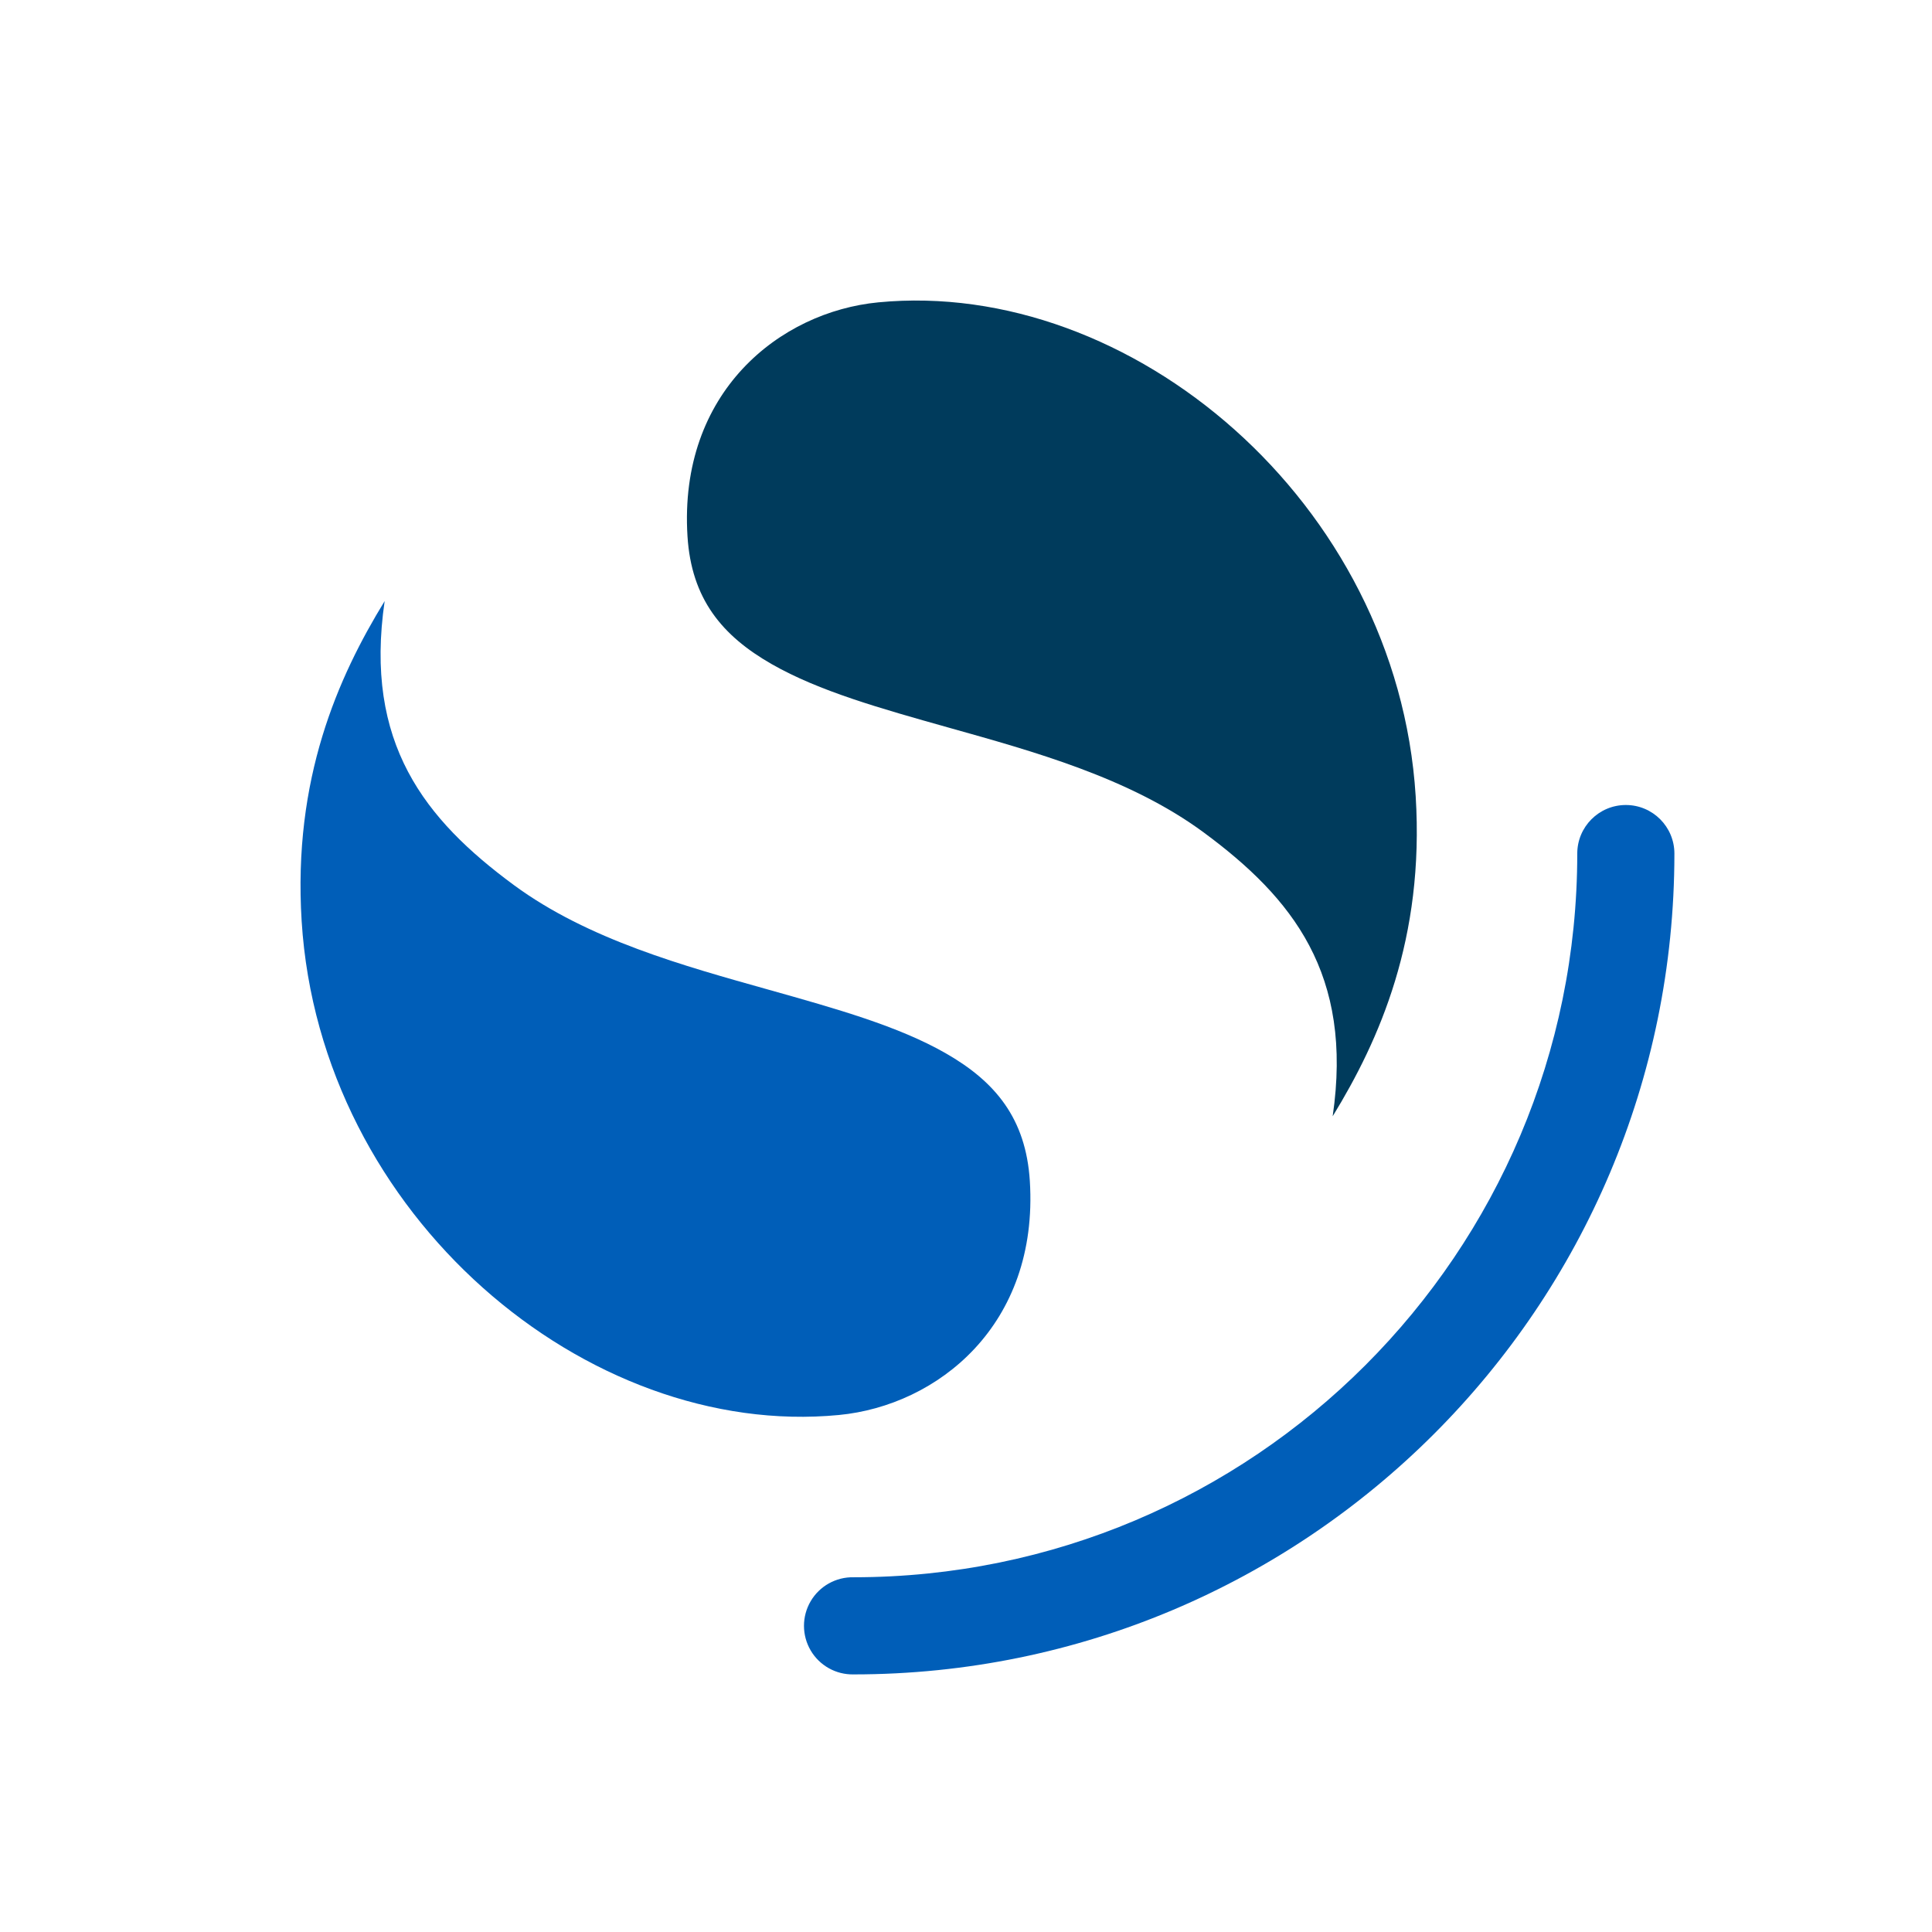
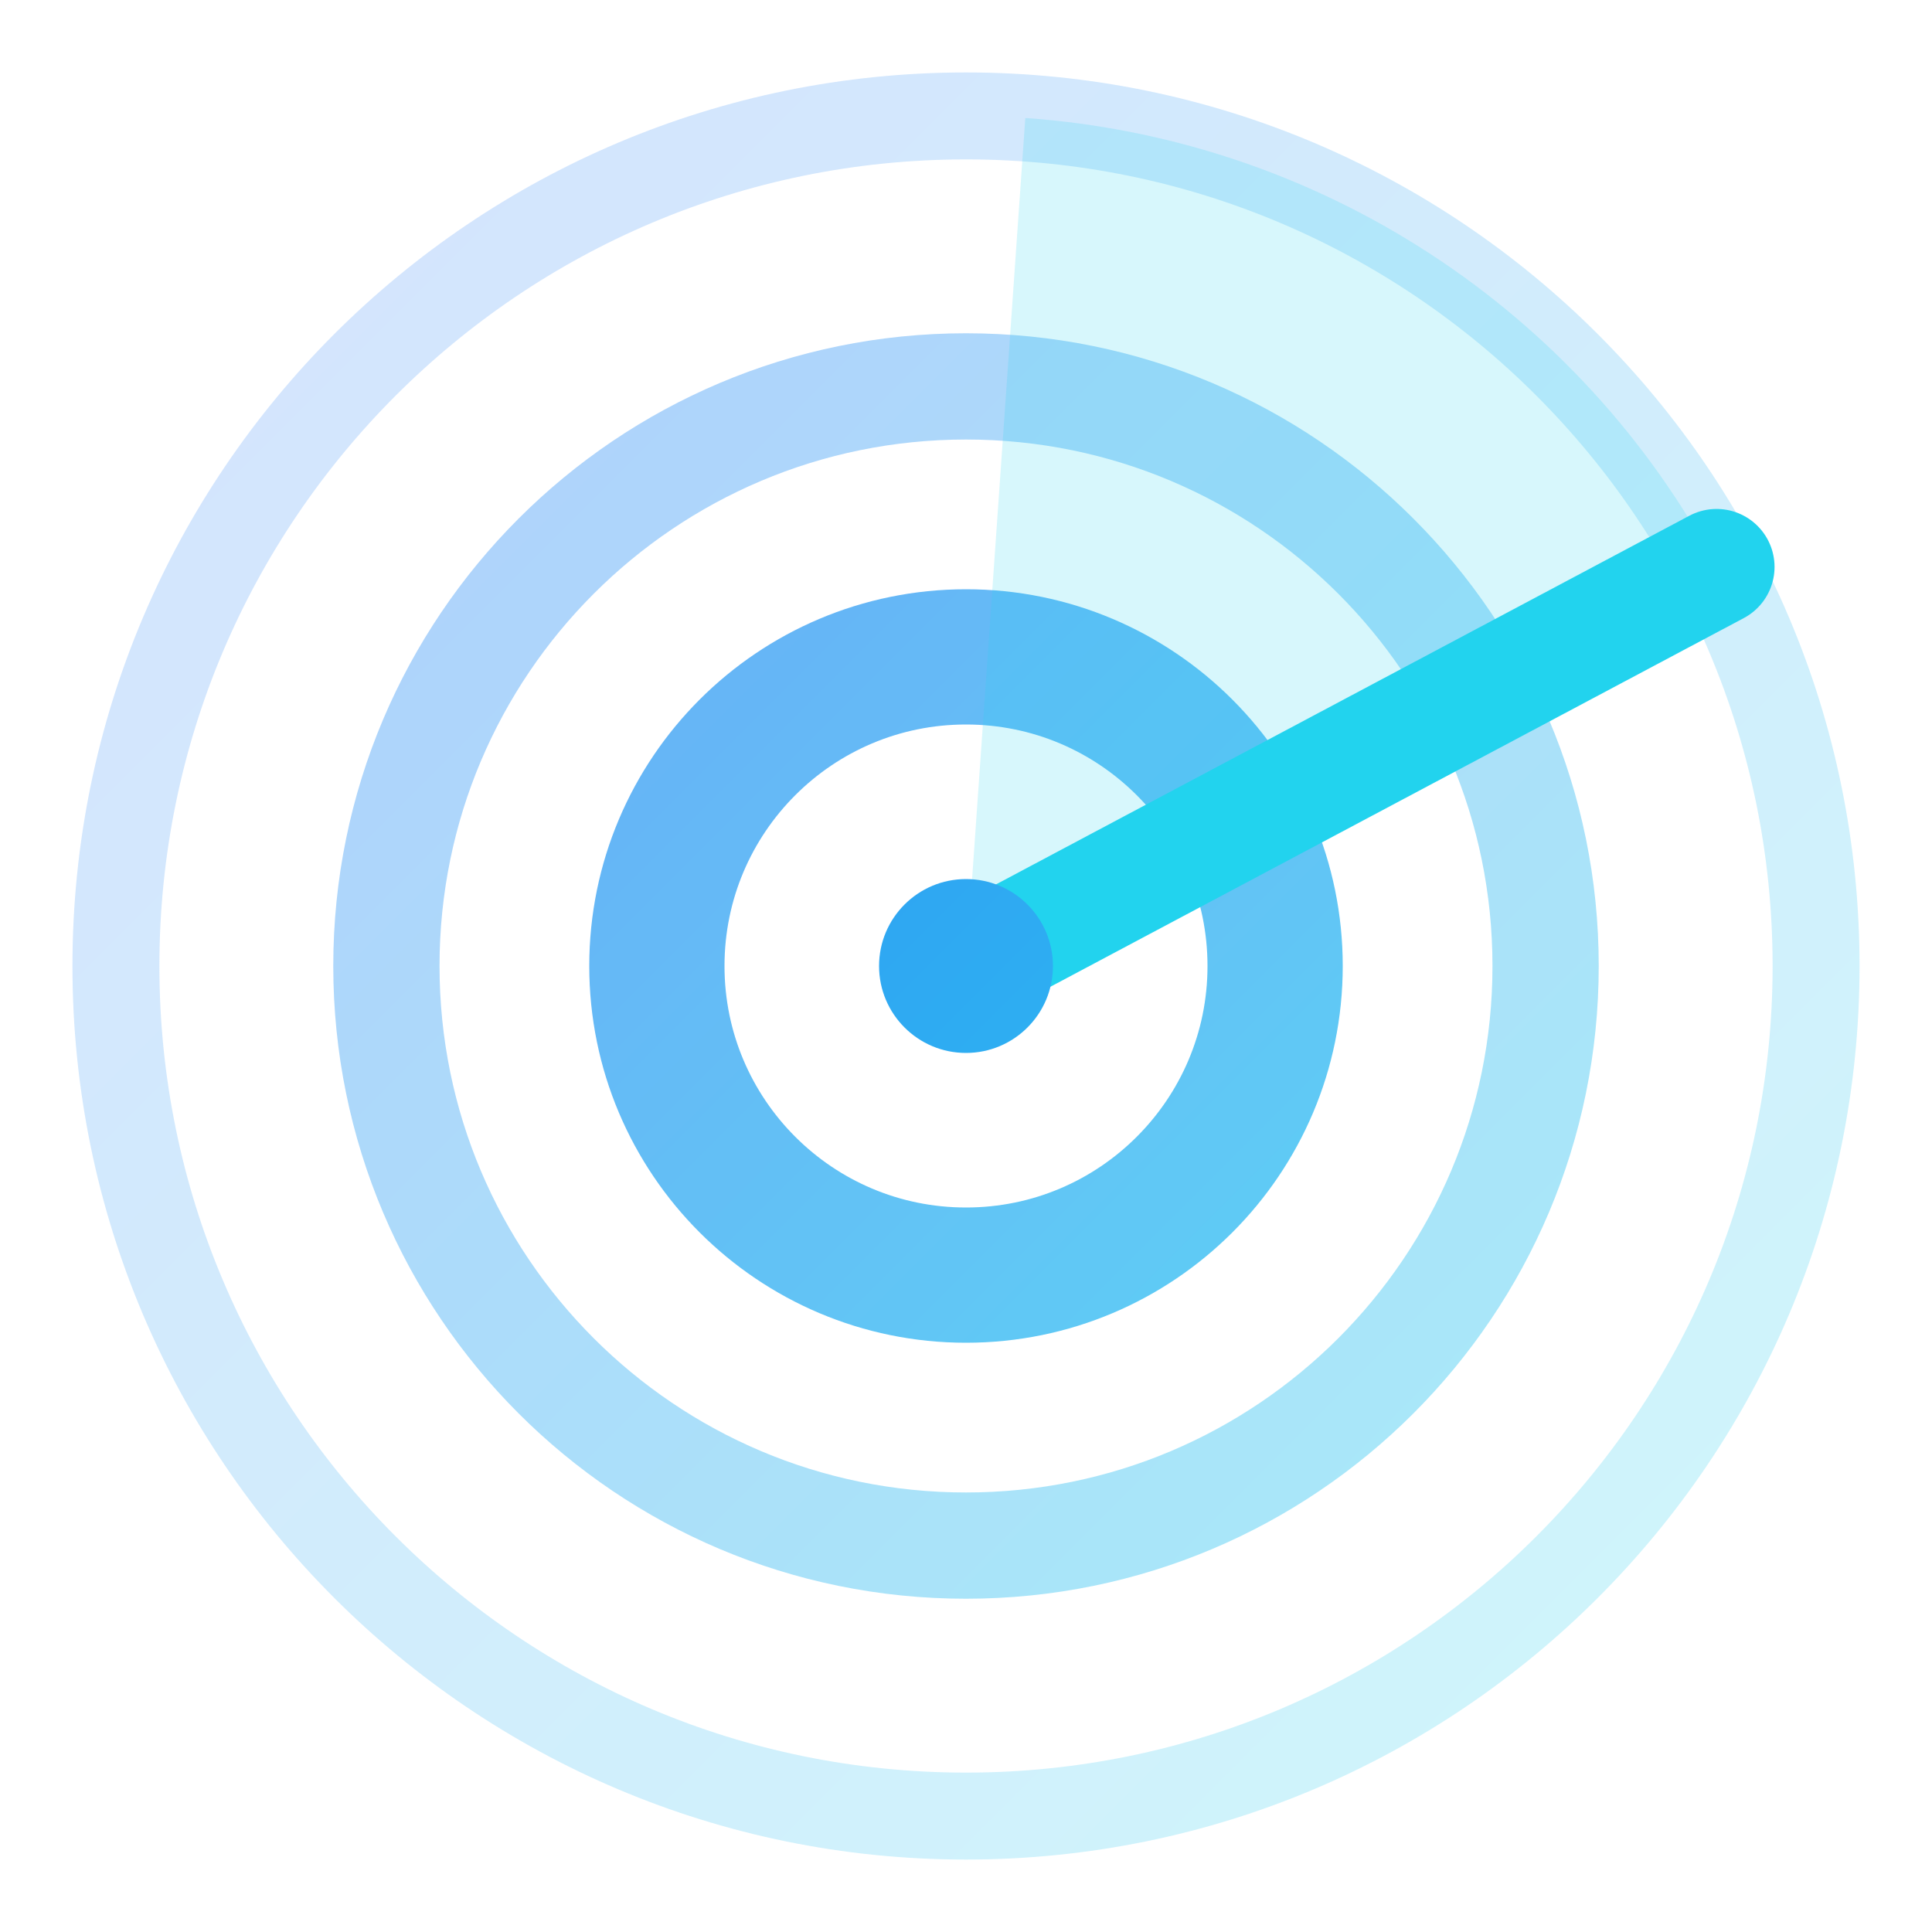
- <svg xmlns="http://www.w3.org/2000/svg" fill="none" viewBox="0 0 90 90">
-   <style>.a{fill:#005EB8}.b{fill:#003B5C}</style>
+ <svg xmlns="http://www.w3.org/2000/svg" viewBox="0 0 100 100" width="120" height="120">
+   <defs>
+     <linearGradient id="g" x1="10" y1="10" x2="90" y2="90" gradientUnits="userSpaceOnUse">
+       <stop offset="0" stop-color="#3B82F6" />
+       <stop offset="1" stop-color="#22D3EE" />
+     </linearGradient>
+   </defs>
+   <g fill="none" stroke="url(#g)" stroke-linecap="round">
+     <circle cx="50" cy="50" r="44" stroke-width="4.5" opacity="0.22" />
+     <circle cx="50" cy="50" r="30" stroke-width="5.5" opacity="0.4" />
+     <circle cx="50" cy="50" r="16" stroke-width="7" opacity="0.75" />
+   </g>
  <g>
-     <path class="a" d="M75.737 37.5a2.263 2.263 0 0 0-2.262 2.263c0 18.618-15.094 33.712-33.712 33.712a2.263 2.263 0 1 0 0 4.525C60.88 78 78 60.88 78 39.763a2.263 2.263 0 0 0-2.263-2.263Z" />
-     <animateTransform attributeName="transform" dur="1.5s" from="0 40 40" keyTimes="0; .3; .7; 1" repeatCount="indefinite" to="359.9 40 40" type="rotate" values="0 40 40; 15 40 40; 340 40 40; 359.9 40 40" />
+     <path d="M50 50 L 53.069 6.107 A 44 44 0 0 1 88.85 29.343 Z" fill="#22D3EE" opacity="0.18" />
+     <line x1="50" y1="50" x2="88.85" y2="29.343" stroke="#22D3EE" stroke-width="6" stroke-linecap="round" />
+     <animateTransform attributeName="transform" type="rotate" from="0 50 50" to="360 50 50" dur="1.4s" repeatCount="indefinite" />
  </g>
-   <path class="b" d="M62.081 52c2.176-3.55 4.28-8.282 3.867-14.908-.858-13.725-13.29-24.137-25.027-23.008-4.596.441-9.314 4.187-8.895 10.896.182 2.916 1.61 4.637 3.928 5.96 2.208 1.26 5.044 2.057 8.259 2.961 3.883 1.092 8.388 2.32 11.85 4.87 4.15 3.059 6.986 6.603 6.018 13.229Z" />
-   <path class="a" d="M17.919 28c-2.176 3.55-4.28 8.282-3.867 14.908.858 13.725 13.29 24.137 25.027 23.008 4.596-.441 9.314-4.187 8.895-10.896-.182-2.916-1.61-4.637-3.928-5.96-2.208-1.26-5.044-2.057-8.259-2.961-3.883-1.092-8.388-2.32-11.85-4.87-4.15-3.059-6.986-6.603-6.018-13.229Z" />
+   <circle cx="50" cy="50" r="4.5" fill="url(#g)" />
</svg>
